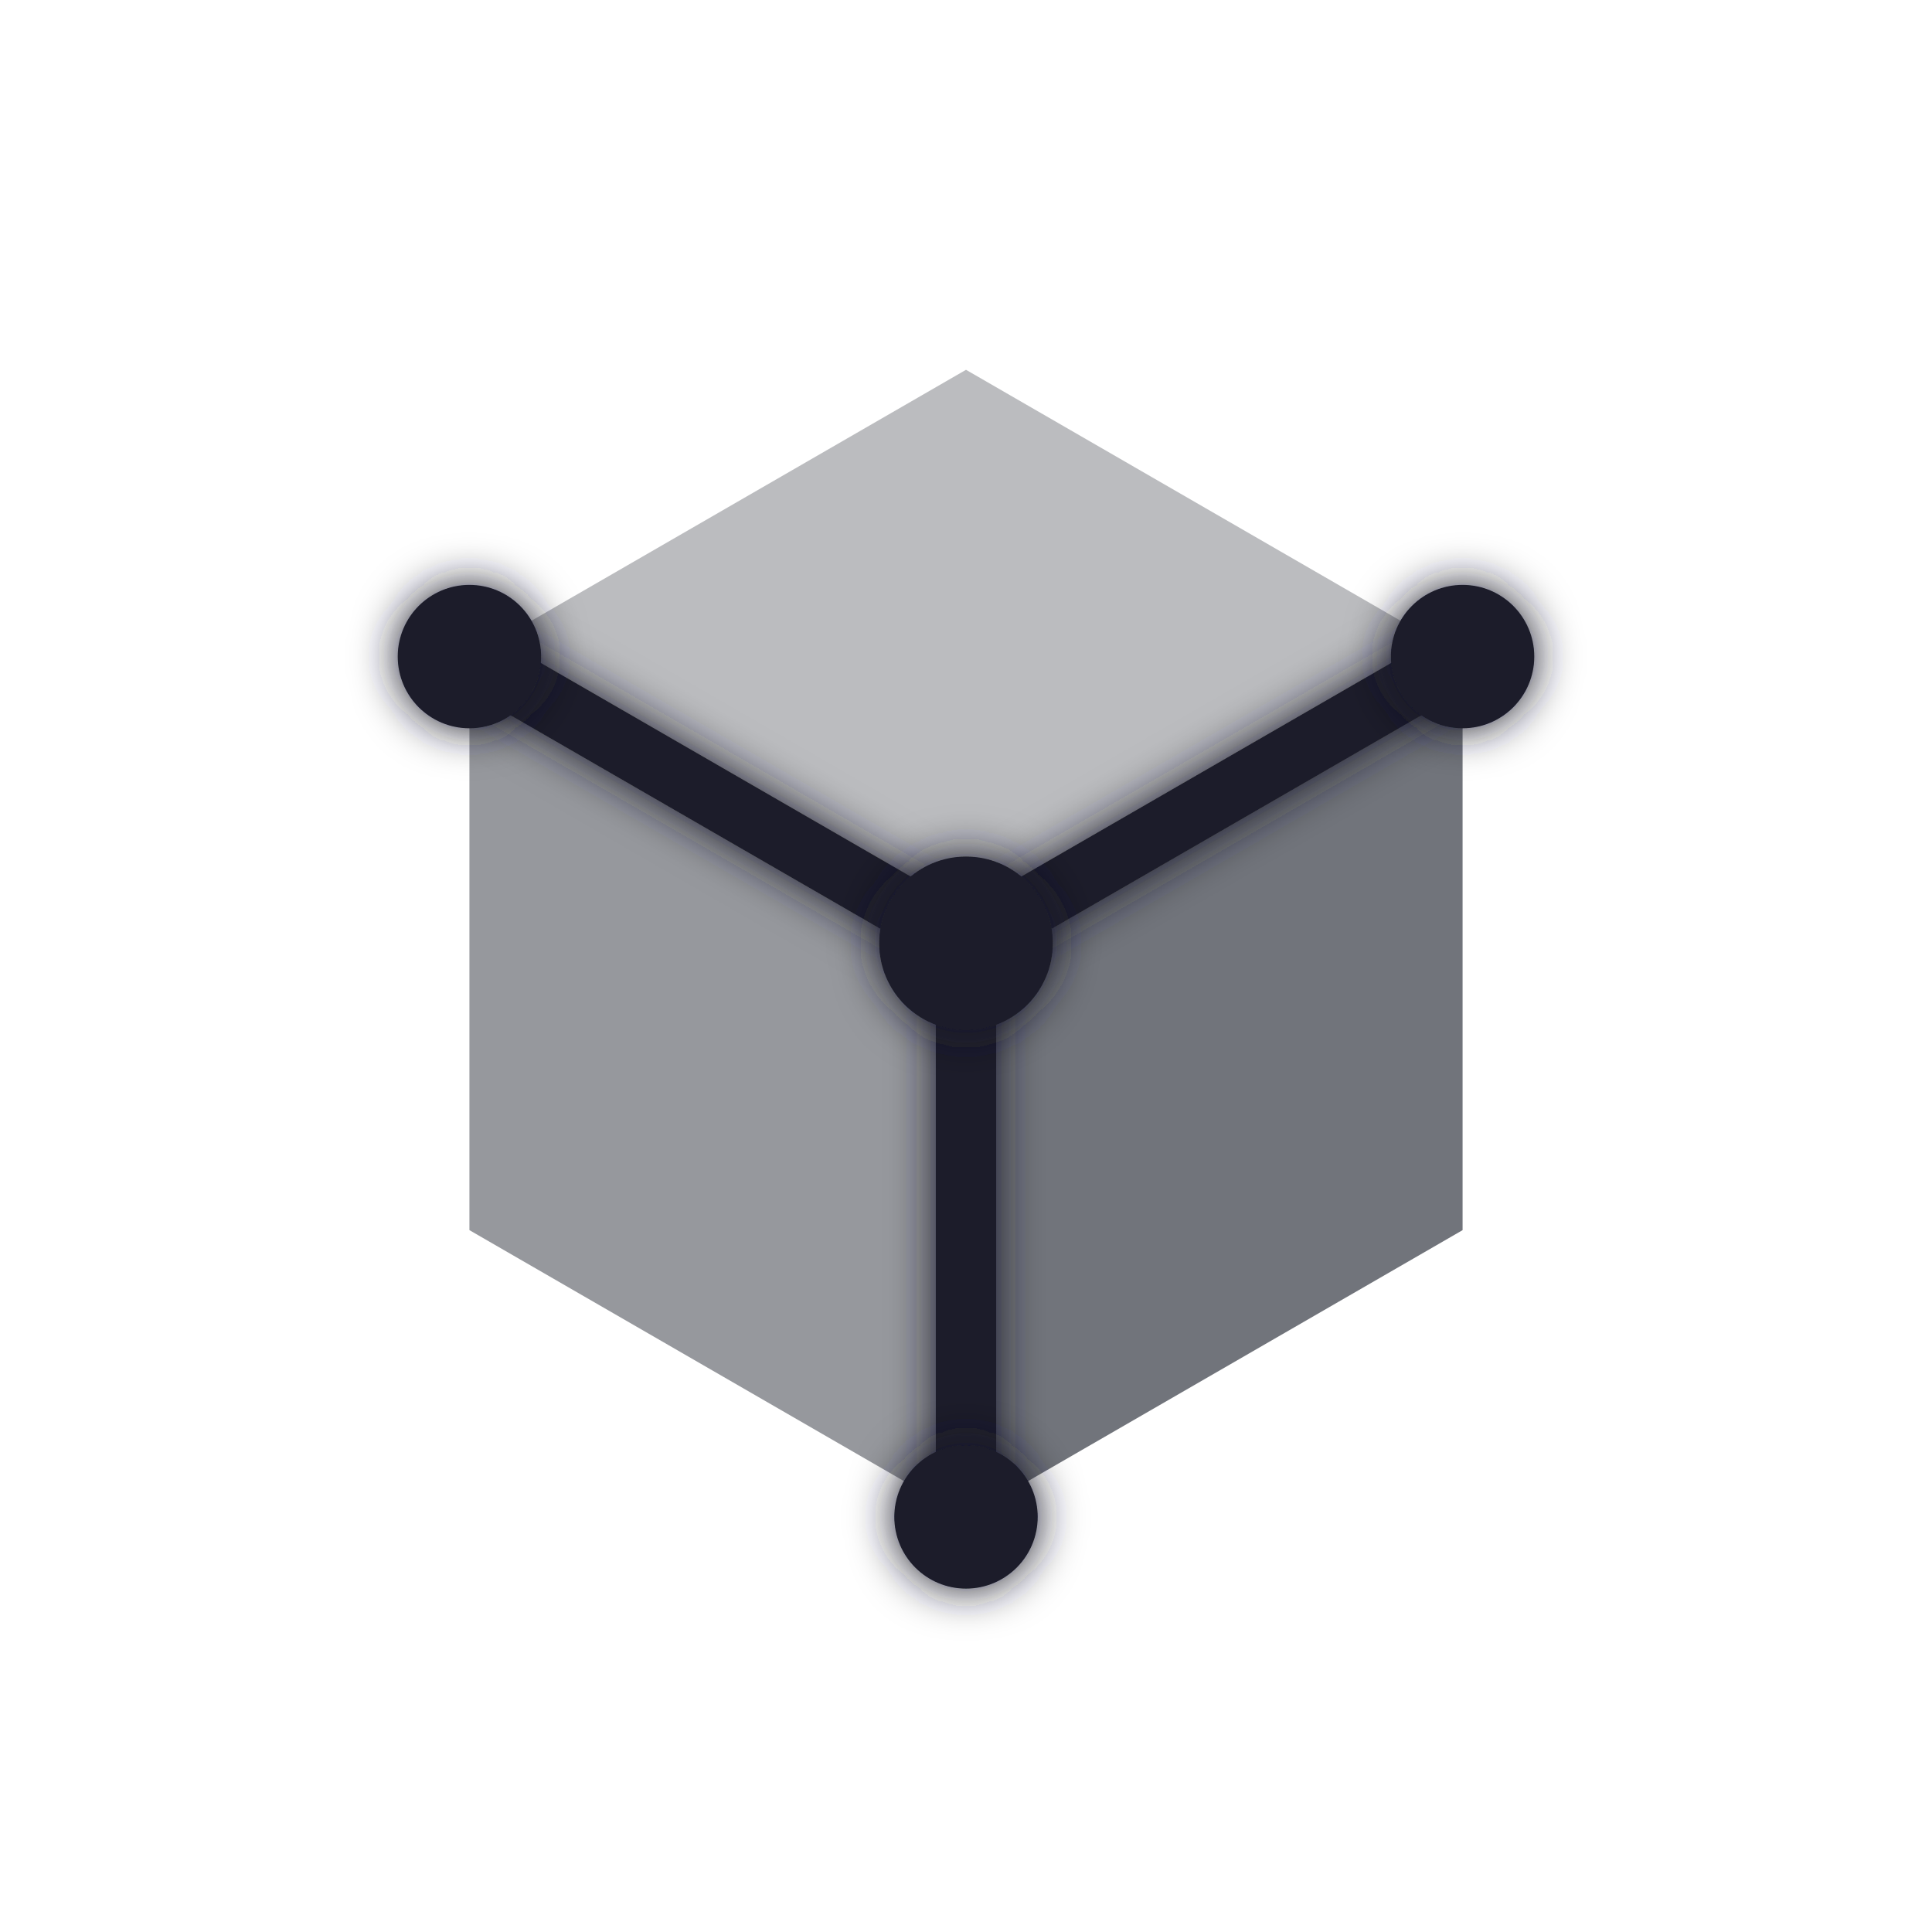
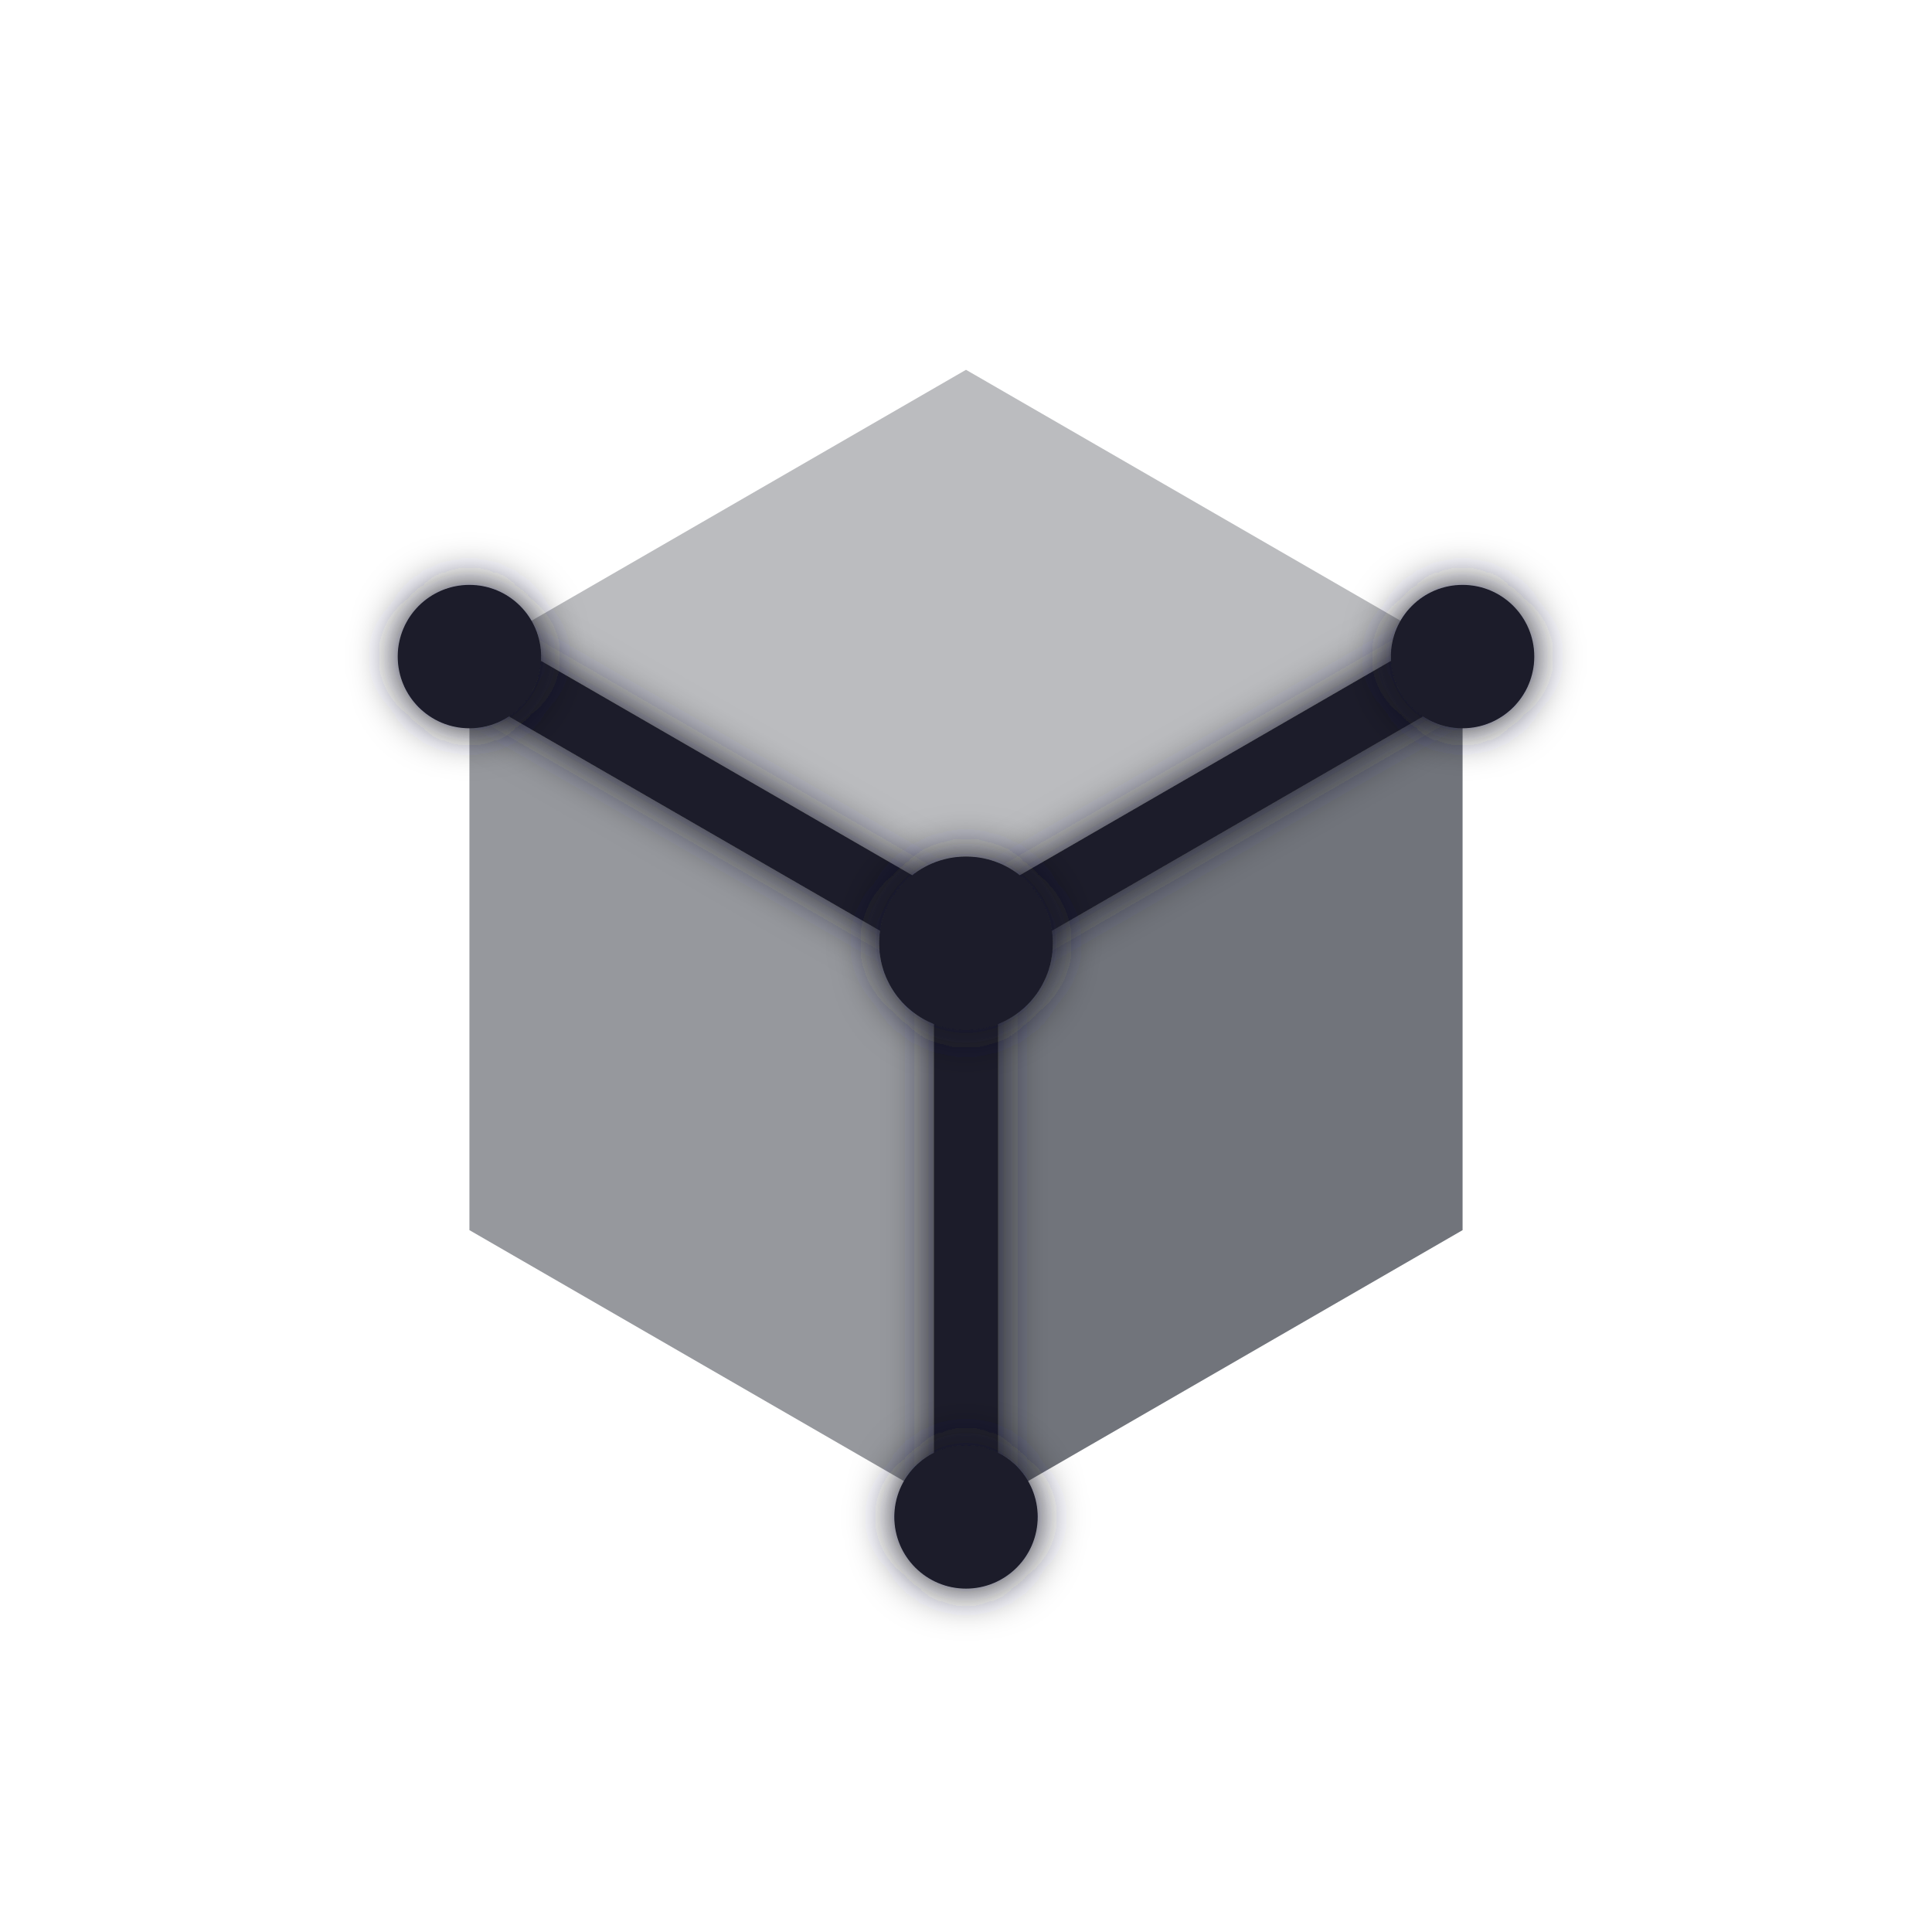
<svg xmlns="http://www.w3.org/2000/svg" width="512" height="512" viewBox="0 0 512 512">
  <defs>
    <linearGradient id="brand" x1="0.05" y1="0" x2="0.95" y2="1">
      <stop offset="0%" stop-color="#9A86FF" />
      <stop offset="52%" stop-color="#7C64F2" />
      <stop offset="100%" stop-color="#C95CEF" />
    </linearGradient>
    <linearGradient id="laneA" x1="0" y1="0" x2="0" y2="1">
      <stop offset="0%" stop-color="#A493FF" />
      <stop offset="100%" stop-color="#6F5AF0" />
    </linearGradient>
    <linearGradient id="laneB" x1="0" y1="0" x2="0" y2="1">
      <stop offset="0%" stop-color="#8E76F4" />
      <stop offset="100%" stop-color="#C95CEF" />
    </linearGradient>
    <linearGradient id="fTop" x1="0.1" y1="0" x2="0.7" y2="1">
-       <stop offset="0%" stop-color="#C3B5FF" />
-       <stop offset="100%" stop-color="#9079F4" />
+       <stop offset="0%" stop-color="#4E4C6A" />
+       <stop offset="100%" stop-color="#383650" />
    </linearGradient>
    <linearGradient id="fLeft" x1="0" y1="0" x2="0" y2="1">
-       <stop offset="0%" stop-color="#6B57E6" />
-       <stop offset="100%" stop-color="#4A38BE" />
+       <stop offset="0%" stop-color="#2C2A44" />
+       <stop offset="100%" stop-color="#1C1A30" />
    </linearGradient>
    <linearGradient id="fRight" x1="0" y1="0" x2="0.4" y2="1">
-       <stop offset="0%" stop-color="#B45EF0" />
-       <stop offset="100%" stop-color="#8E2ECC" />
+       <stop offset="0%" stop-color="#3C3A58" />
+       <stop offset="100%" stop-color="#282640" />
    </linearGradient>
    <filter id="glow" x="-60%" y="-60%" width="220%" height="220%">
      <feGaussianBlur stdDeviation="6" result="b" />
      <feMerge>
        <feMergeNode in="b" />
        <feMergeNode in="SourceGraphic" />
      </feMerge>
    </filter>
  </defs>
  <path d="M256.0,98.0 L387.6,174.0 L256.0,250.0 L124.4,174.0 Z" fill="#1B1F2A" fill-opacity="0.30" />
  <path d="M387.6,174.0 L387.6,326.0 L256.0,402.0 L256.0,250.0 Z" fill="#1B1F2A" fill-opacity="0.62" />
  <path d="M256.0,250.0 L256.0,402.0 L124.4,326.0 L124.4,174.0 Z" fill="#1B1F2A" fill-opacity="0.46" />
  <path d="M256.0,98.0 L387.6,174.0 L387.6,326.0 L256.0,402.0 L124.4,326.0 L124.4,174.0 Z" fill="none" stroke="#1B1F2A" stroke-opacity="0.0" stroke-width="3" stroke-linejoin="round" />
-   <g filter="url(#glow)" fill="none" stroke-width="16" stroke-linecap="round">
+   <g filter="url(#glow)" fill="none" stroke-width="17" stroke-linecap="round">
    <path d="M256.0,250.0 L124.4,174.0" stroke="#1B1F2A" />
    <path d="M256.0,250.0 L387.6,174.0" stroke="#1B1F2A" />
    <path d="M256.0,250.0 L256.0,402.0" stroke="#1B1F2A" />
  </g>
  <g filter="url(#glow)">
    <circle cx="124.4" cy="174.0" r="19" fill="#1B1F2A" />
    <circle cx="124.4" cy="174.0" r="8.0" fill="#1B1F2A" />
  </g>
  <g filter="url(#glow)">
    <circle cx="387.6" cy="174.0" r="19" fill="#1B1F2A" />
    <circle cx="387.6" cy="174.0" r="8.0" fill="#1B1F2A" />
  </g>
  <g filter="url(#glow)">
    <circle cx="256.0" cy="402.0" r="19" fill="#1B1F2A" />
    <circle cx="256.0" cy="402.0" r="8.0" fill="#1B1F2A" />
  </g>
  <g filter="url(#glow)">
    <circle cx="256.0" cy="250.0" r="23" fill="#1B1F2A" />
    <circle cx="256.0" cy="250.0" r="9.7" fill="#1B1F2A" />
  </g>
</svg>
